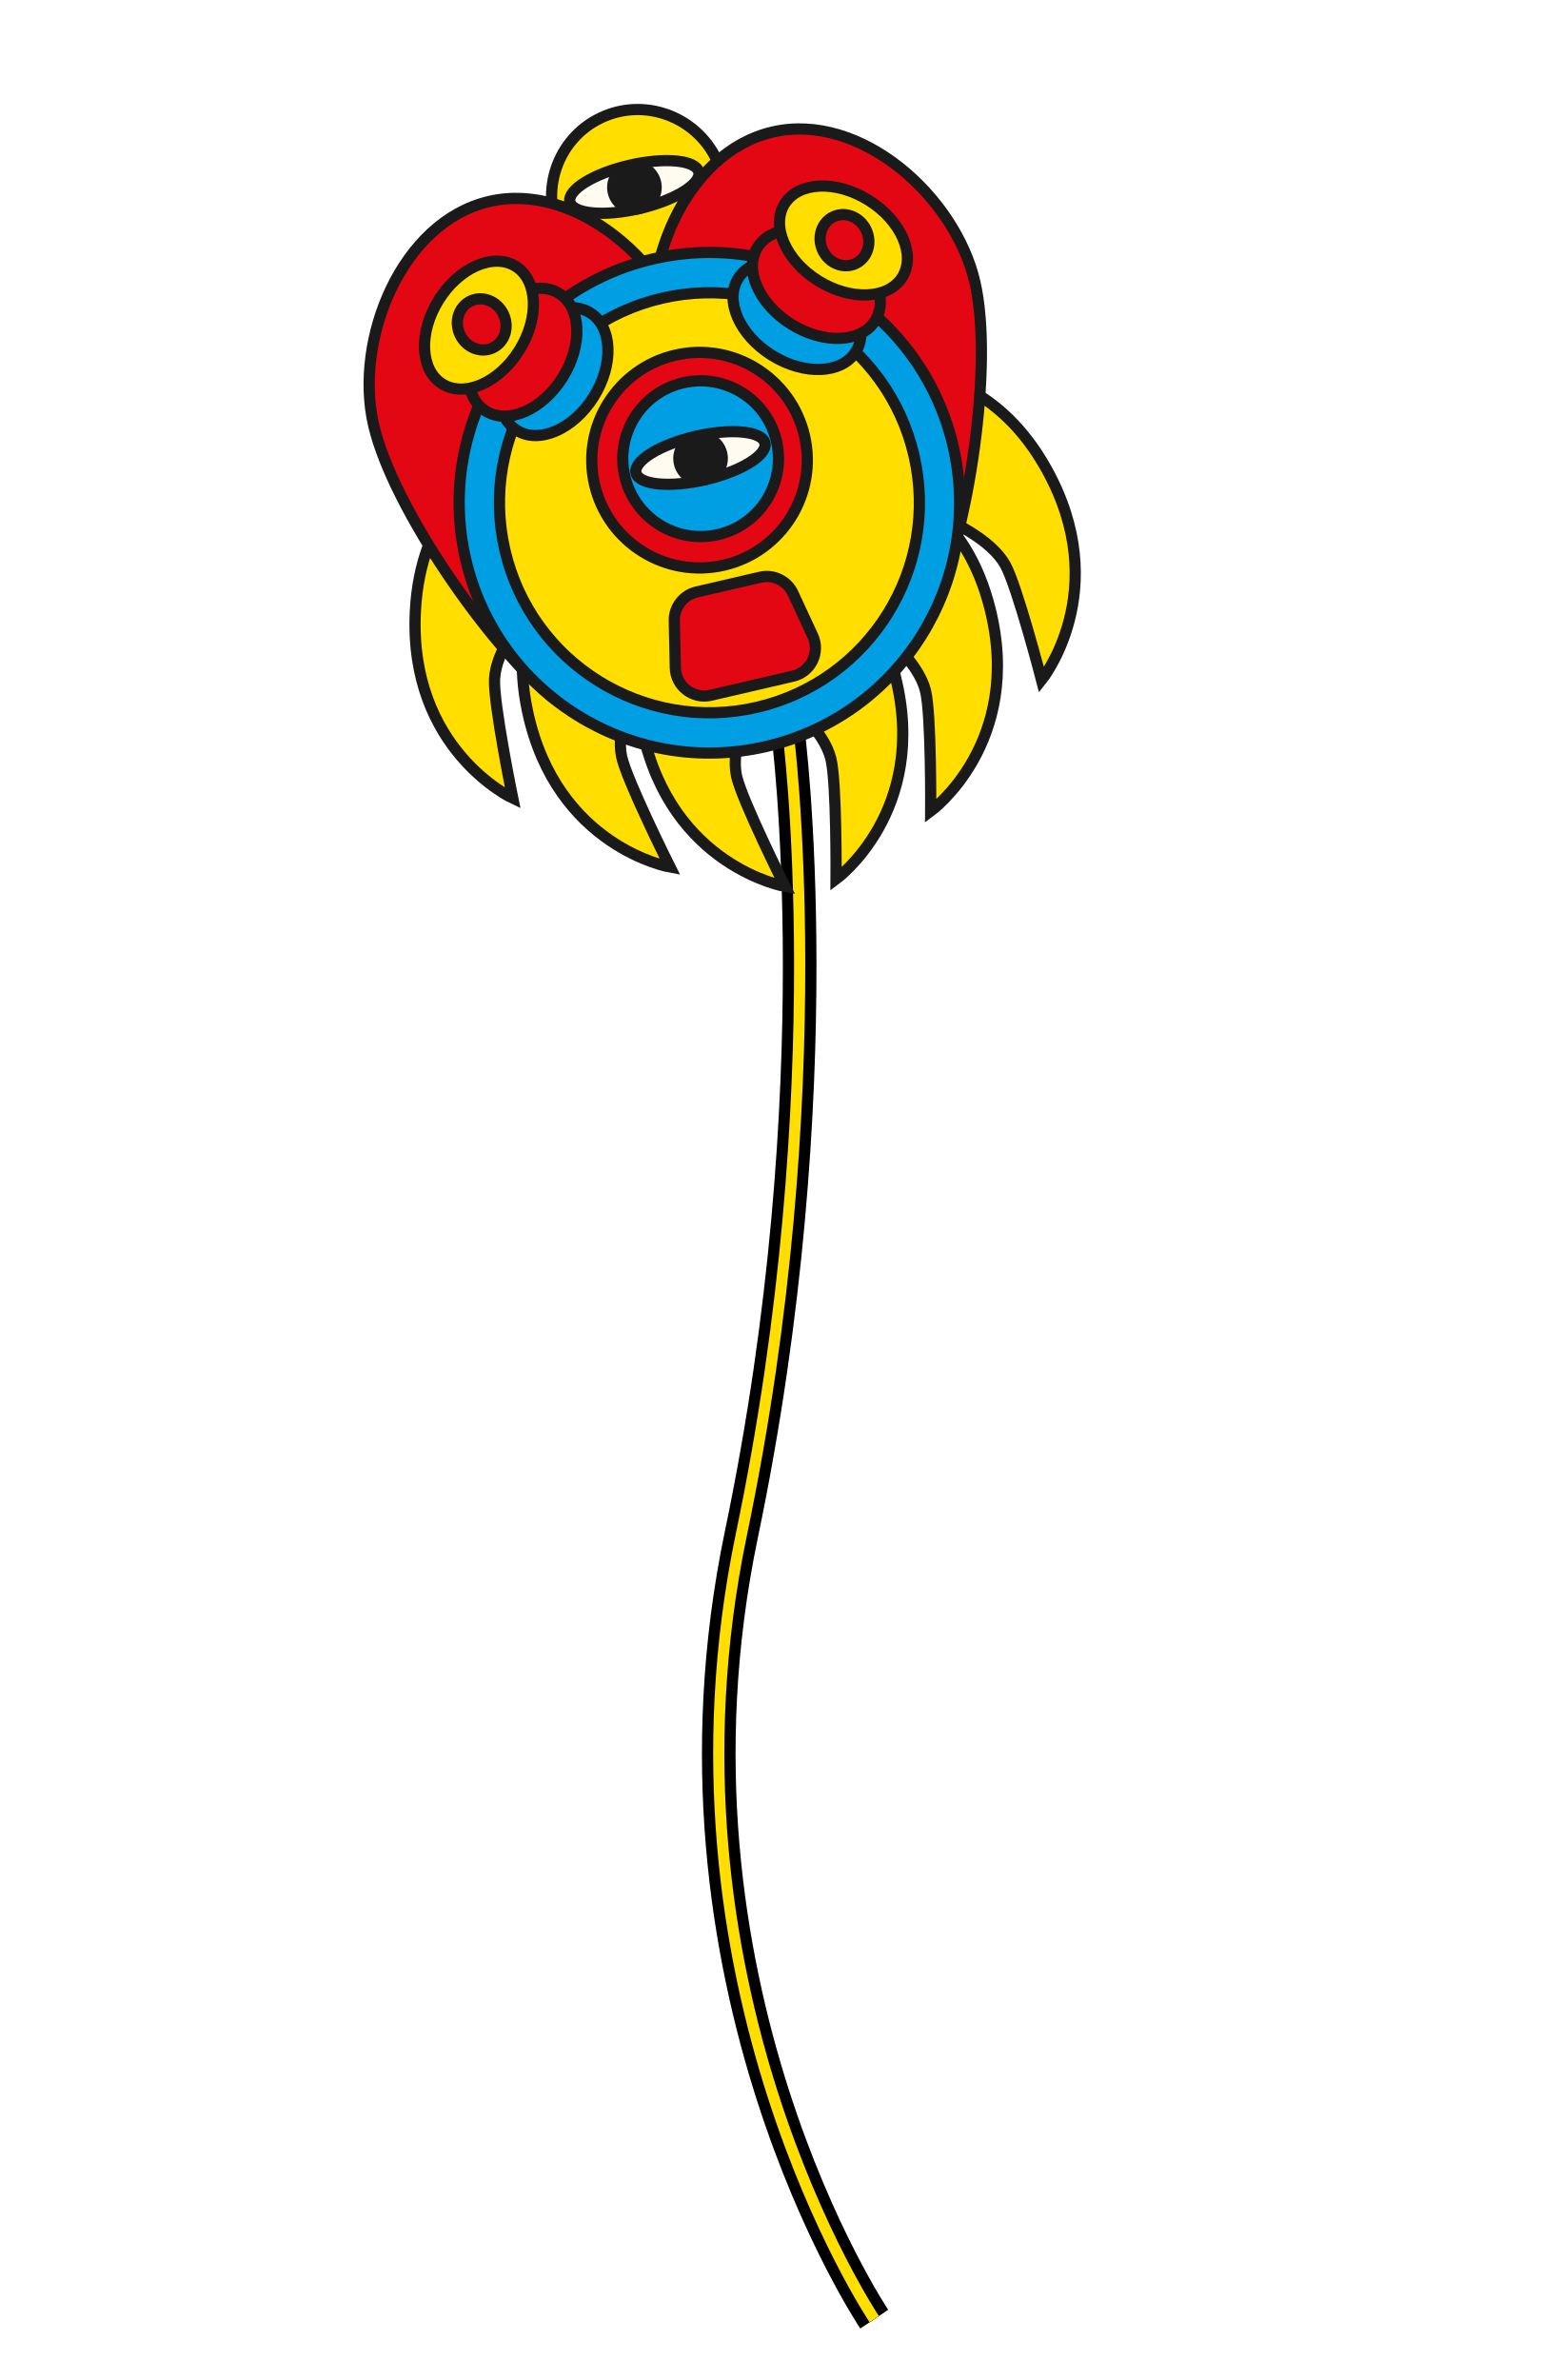
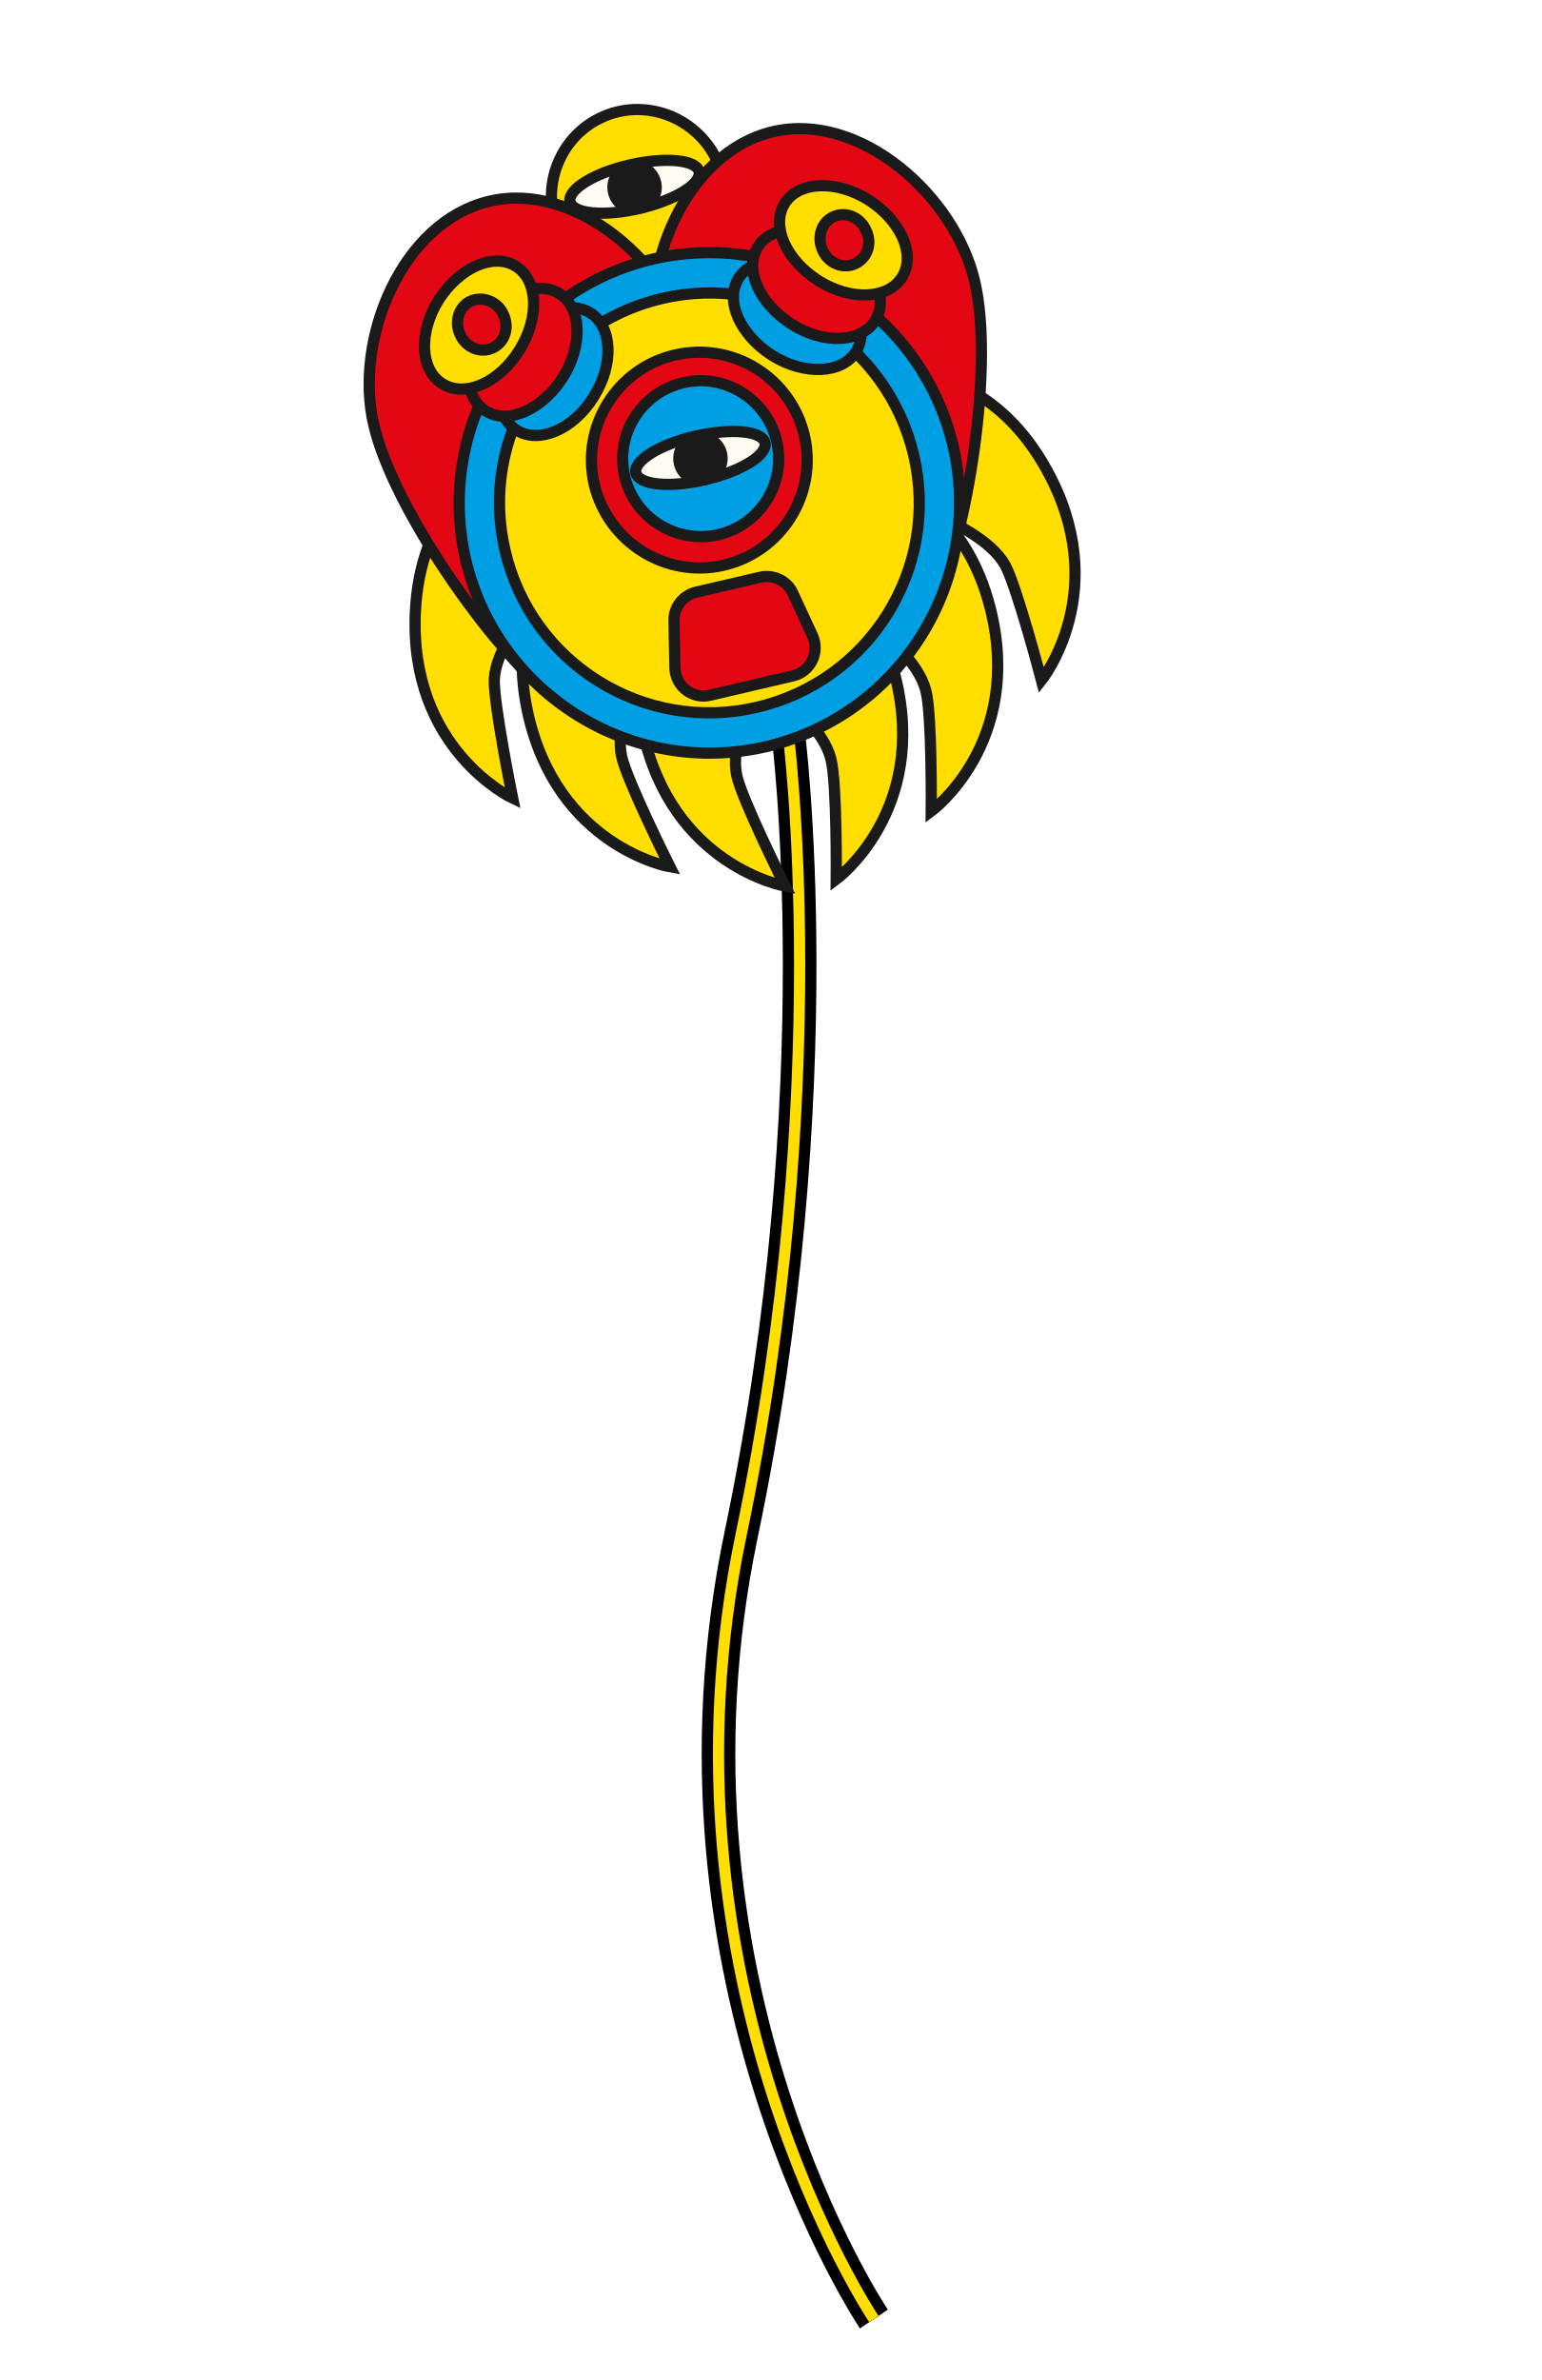
- <svg xmlns="http://www.w3.org/2000/svg" width="344" height="531" viewBox="0 0 344 531" fill="none">
-   <path d="M175.796 163.001C175.796 163.001 186.305 242.41 165.44 342.317C144.574 442.223 195.084 517.422 195.084 517.422" stroke="black" stroke-width="7.5" />
-   <path d="M175.796 163.001C175.796 163.001 186.305 242.41 165.44 342.317C144.574 442.223 195.084 517.422 195.084 517.422" stroke="black" stroke-width="2.5" />
-   <path d="M175.796 163.001C175.796 163.001 186.305 242.41 165.44 342.317C144.574 442.223 195.084 517.422 195.084 517.422" stroke="#FFDE00" stroke-width="2.5" />
-   <path d="M129.412 117.499C122.77 125.31 113.201 137.582 117.724 158.747C124.189 189.014 149.518 193.46 149.518 193.46C149.518 193.46 139.842 174.101 138.709 168.798C136.046 156.337 153.205 132.545 153.205 132.545L129.412 117.499Z" fill="#FFDE00" stroke="#1B1A1A" stroke-width="2.5" stroke-miterlimit="10" />
-   <path d="M114.654 99.52C106.217 105.346 93.798 114.723 92.688 136.337C91.1 167.246 114.415 178.096 114.415 178.096C114.415 178.096 110.079 156.893 110.357 151.477C111.01 138.752 133.742 120.212 133.742 120.212L114.654 99.52Z" fill="#FFDE00" stroke="#1B1A1A" stroke-width="2.5" stroke-miterlimit="10" />
-   <path d="M155.052 121.811C148.41 129.623 138.841 141.894 143.363 163.059C149.829 193.326 175.158 197.772 175.158 197.772C175.158 197.772 165.482 178.414 164.349 173.11C161.686 160.65 178.844 136.858 178.844 136.858L155.052 121.811Z" fill="#FFDE00" stroke="#1B1A1A" stroke-width="2.5" stroke-miterlimit="10" />
-   <path d="M192.254 103.934C201.658 108.02 215.656 114.819 220.922 135.811C228.454 165.831 207.675 180.983 207.675 180.983C207.675 180.983 207.831 159.341 206.512 154.081C203.412 141.722 177.525 127.925 177.525 127.925L192.254 103.934Z" fill="#FFDE00" stroke="#1B1A1A" stroke-width="2.5" stroke-miterlimit="10" />
-   <path d="M197.58 81.292C207.721 82.804 223.001 85.749 233.521 104.663C248.567 131.71 232.417 151.724 232.417 151.724C232.417 151.724 226.967 130.779 224.331 126.04C218.138 114.904 189.562 108.277 189.562 108.277L197.58 81.292Z" fill="#FFDE00" stroke="#1B1A1A" stroke-width="2.5" stroke-miterlimit="10" />
-   <path d="M171.138 119.103C180.542 123.189 194.539 129.988 199.805 150.98C207.338 181 186.559 196.152 186.559 196.152C186.559 196.152 186.715 174.51 185.396 169.25C182.295 156.891 156.409 143.094 156.409 143.094L171.138 119.103Z" fill="#FFDE00" stroke="#1B1A1A" stroke-width="2.5" stroke-miterlimit="10" />
-   <path d="M150.902 61.605C141.265 66.211 129.677 62.043 125.019 52.296C120.362 42.55 124.399 30.916 134.036 26.311C143.673 21.705 155.261 25.873 159.919 35.62C164.576 45.366 160.539 57 150.902 61.605Z" fill="#FFDE00" stroke="#1B1A1A" stroke-width="2.5" stroke-miterlimit="10" />
-   <path d="M146.586 79.337C150.945 98.106 172.786 128.937 186.304 139.943C193.626 145.907 204.628 143.352 208.574 134.773C215.858 118.936 221.881 81.635 217.523 62.866C213.094 43.804 191.97 24.907 172.383 29.456C152.796 34.004 142.16 60.275 146.586 79.337Z" fill="#E30613" stroke="#1B1A1A" stroke-width="2.5" stroke-miterlimit="10" />
-   <path d="M83.368 94.831C87.726 113.6 109.568 144.431 123.086 155.437C130.408 161.401 141.41 158.846 145.355 150.267C152.64 134.429 158.662 97.129 154.304 78.36C149.876 59.298 128.752 40.401 109.165 44.949C89.578 49.497 78.942 75.768 83.368 94.831Z" fill="#E30613" stroke="#1B1A1A" stroke-width="2.5" stroke-miterlimit="10" />
-   <path d="M170.932 166.555C200.966 159.581 219.661 129.579 212.686 99.543C205.712 69.506 175.71 50.81 145.676 57.784C115.641 64.758 96.947 94.761 103.921 124.797C110.895 154.834 140.897 173.529 170.932 166.555Z" fill="#009FE3" stroke="#1B1A1A" stroke-width="2.5" stroke-miterlimit="10" />
-   <path d="M168.9 157.804C194.101 151.952 209.788 126.777 203.936 101.574C198.084 76.371 172.909 60.684 147.708 66.536C122.506 72.387 106.82 97.562 112.672 122.765C118.524 147.968 143.698 163.656 168.9 157.804Z" fill="#FFDE00" stroke="#1B1A1A" stroke-width="2.5" stroke-miterlimit="10" />
-   <path d="M132.501 88.506C137.016 81.259 136.653 72.876 131.689 69.783C126.725 66.69 119.041 70.057 114.525 77.304C110.01 84.551 110.373 92.933 115.337 96.027C120.301 99.12 127.985 95.752 132.501 88.506Z" fill="#009FE3" stroke="#1B1A1A" stroke-width="2.5" stroke-miterlimit="10" />
-   <path d="M125.563 84.186C130.079 76.939 129.715 68.557 124.751 65.463C119.788 62.37 112.103 65.737 107.588 72.984C103.072 80.231 103.436 88.614 108.399 91.707C113.363 94.8 121.048 91.433 125.563 84.186Z" fill="#E30613" stroke="#1B1A1A" stroke-width="2.5" stroke-miterlimit="10" />
-   <path d="M115.868 78.141C120.383 70.894 120.02 62.512 115.056 59.419C110.092 56.325 102.408 59.693 97.892 66.94C93.377 74.187 93.74 82.569 98.704 85.662C103.668 88.755 111.352 85.388 115.868 78.141Z" fill="#FFDE00" stroke="#1B1A1A" stroke-width="2.5" stroke-miterlimit="10" />
-   <path d="M190.965 78.466C194.058 73.502 190.69 65.817 183.444 61.302C176.197 56.786 167.815 57.149 164.722 62.113C161.629 67.077 164.996 74.762 172.243 79.278C179.49 83.793 187.872 83.43 190.965 78.466Z" fill="#009FE3" stroke="#1B1A1A" stroke-width="2.5" stroke-miterlimit="10" />
-   <path d="M195.288 71.532C198.381 66.568 195.014 58.883 187.767 54.367C180.52 49.852 172.138 50.215 169.045 55.179C165.952 60.142 169.32 67.827 176.566 72.343C183.813 76.859 192.195 76.496 195.288 71.532Z" fill="#E30613" stroke="#1B1A1A" stroke-width="2.5" stroke-miterlimit="10" />
-   <path d="M201.329 61.833C204.422 56.869 201.055 49.184 193.808 44.668C186.561 40.152 178.179 40.516 175.086 45.48C171.993 50.444 175.36 58.128 182.607 62.644C189.854 67.16 198.236 66.797 201.329 61.833Z" fill="#FFDE00" stroke="#1B1A1A" stroke-width="2.5" stroke-miterlimit="10" />
-   <path d="M169.635 128.783L155.452 132.076C152.478 132.767 150.397 135.446 150.461 138.499L150.691 148.977C150.78 153.069 154.612 156.045 158.6 155.119L176.963 150.855C180.95 149.929 183.075 145.57 181.355 141.857L176.945 132.35C175.658 129.581 172.608 128.092 169.635 128.783Z" fill="#E30613" stroke="#1B1A1A" stroke-width="2.5" stroke-miterlimit="10" />
-   <path d="M161.536 126.094C174.473 123.09 182.525 110.167 179.521 97.229C176.517 84.292 163.594 76.239 150.658 79.243C137.721 82.247 129.669 95.17 132.673 108.107C135.677 121.045 148.599 129.097 161.536 126.094Z" fill="#E30613" stroke="#1B1A1A" stroke-width="2.5" stroke-miterlimit="10" />
-   <path d="M160.27 119.257C169.615 117.087 175.432 107.752 173.262 98.405C171.092 89.059 161.757 83.242 152.411 85.412C143.065 87.582 137.248 96.918 139.418 106.264C141.588 115.61 150.924 121.427 160.27 119.257Z" fill="#009FE3" stroke="#1B1A1A" stroke-width="2.5" stroke-miterlimit="10" />
-   <path d="M157.427 107.015C165.368 105.171 171.303 101.512 170.683 98.843C170.063 96.174 163.123 95.504 155.182 97.348C147.241 99.192 141.306 102.851 141.926 105.52C142.545 108.19 149.486 108.859 157.427 107.015Z" fill="#FFFBF1" stroke="#1B1A1A" stroke-width="2.5" stroke-miterlimit="10" />
-   <path d="M142.67 46.542C150.611 44.699 156.546 41.04 155.927 38.37C155.307 35.701 148.367 35.032 140.426 36.876C132.484 38.72 126.549 42.379 127.169 45.048C127.789 47.717 134.729 48.386 142.67 46.542Z" fill="#FFFBF1" stroke="#1B1A1A" stroke-width="2.5" stroke-miterlimit="10" />
-   <path d="M157.424 107.003C160.032 106.397 161.655 103.792 161.049 101.184C160.444 98.576 157.839 96.952 155.231 97.558C152.623 98.163 150.999 100.769 151.605 103.377C152.211 105.985 154.816 107.608 157.424 107.003Z" fill="#1B1A1A" stroke="#1B1A1A" stroke-width="2.5" stroke-miterlimit="10" />
-   <path d="M142.667 46.53C145.275 45.925 146.898 43.319 146.293 40.711C145.687 38.103 143.082 36.48 140.474 37.085C137.866 37.691 136.243 40.296 136.848 42.904C137.454 45.512 140.059 47.136 142.667 46.53Z" fill="#1B1A1A" stroke="#1B1A1A" stroke-width="2.5" stroke-miterlimit="10" />
-   <path d="M109.989 77.597C107.319 78.873 104.038 77.572 102.661 74.69C101.284 71.808 102.333 68.438 105.003 67.162C107.673 65.886 110.954 67.188 112.33 70.07C113.707 72.951 112.659 76.321 109.989 77.597Z" fill="#E30613" stroke="#1B1A1A" stroke-width="2.5" stroke-miterlimit="10" />
-   <path d="M190.934 58.802C188.264 60.078 184.983 58.776 183.606 55.895C182.229 53.013 183.278 49.643 185.948 48.367C188.618 47.091 191.899 48.393 193.276 51.275C194.652 54.156 193.604 57.526 190.934 58.802Z" fill="#E30613" stroke="#1B1A1A" stroke-width="2.5" stroke-miterlimit="10" />
+ <svg xmlns="http://www.w3.org/2000/svg" version="1.1" id="Layer_1" x="0px" y="0px" viewBox="0 0 344 531" style="enable-background:new 0 0 344 531;" xml:space="preserve">
+   <style type="text/css">
+ 	.st0{fill:none;stroke:#000000;stroke-width:7.5;}
+ 	.st1{fill:none;stroke:#000000;stroke-width:2.5;}
+ 	.st2{fill:none;stroke:#FFDE00;stroke-width:2.5;}
+ 	.st3{fill:#FFDE00;stroke:#1B1A1A;stroke-width:2.5;stroke-miterlimit:10;}
+ 	.st4{fill:#E30613;stroke:#1B1A1A;stroke-width:2.5;stroke-miterlimit:10;}
+ 	.st5{fill:#009FE3;stroke:#1B1A1A;stroke-width:2.5;stroke-miterlimit:10;}
+ 	.st6{fill:#FFFBF1;stroke:#1B1A1A;stroke-width:2.5;stroke-miterlimit:10;}
+ 	.st7{fill:#1B1A1A;stroke:#1B1A1A;stroke-width:2.5;stroke-miterlimit:10;}
+ </style>
+   <path class="st0" d="M175.8,163c0,0,10.5,79.4-10.4,179.3c-20.9,99.9,29.6,175.1,29.6,175.1" />
+   <path class="st1" d="M175.8,163c0,0,10.5,79.4-10.4,179.3c-20.9,99.9,29.6,175.1,29.6,175.1" />
+   <path class="st2" d="M175.8,163c0,0,10.5,79.4-10.4,179.3c-20.9,99.9,29.6,175.1,29.6,175.1" />
+   <path class="st3" d="M129.4,117.5c-6.6,7.8-16.2,20.1-11.7,41.2c6.5,30.3,31.8,34.7,31.8,34.7s-9.7-19.4-10.8-24.7  c-2.7-12.5,14.5-36.3,14.5-36.3L129.4,117.5z" />
+   <path class="st3" d="M114.7,99.5c-8.4,5.8-20.9,15.2-22,36.8c-1.6,30.9,21.7,41.8,21.7,41.8s-4.3-21.2-4.1-26.6  c0.7-12.7,23.4-31.3,23.4-31.3L114.7,99.5z" />
+   <path class="st3" d="M155.1,121.8c-6.6,7.8-16.2,20.1-11.7,41.2c6.5,30.3,31.8,34.7,31.8,34.7s-9.7-19.4-10.8-24.7  c-2.7-12.5,14.5-36.3,14.5-36.3L155.1,121.8z" />
+   <path class="st3" d="M192.3,103.9c9.4,4.1,23.4,10.9,28.7,31.9c7.5,30-13.2,45.2-13.2,45.2s0.2-21.6-1.2-26.9  c-3.1-12.4-29-26.2-29-26.2L192.3,103.9z" />
+   <path class="st3" d="M197.6,81.3c10.1,1.5,25.4,4.5,35.9,23.4c15,27-1.1,47.1-1.1,47.1s-5.5-20.9-8.1-25.7  c-6.2-11.1-34.8-17.8-34.8-17.8L197.6,81.3z" />
+   <path class="st3" d="M171.1,119.1c9.4,4.1,23.4,10.9,28.7,31.9c7.5,30-13.2,45.2-13.2,45.2s0.2-21.6-1.2-26.9  c-3.1-12.4-29-26.2-29-26.2L171.1,119.1z" />
+   <path class="st3" d="M150.9,61.6c-9.6,4.6-21.2,0.4-25.9-9.3c-4.7-9.7-0.6-21.4,9-26c9.6-4.6,21.2-0.4,25.9,9.3  C164.6,45.4,160.5,57,150.9,61.6z" />
+   <path class="st4" d="M146.6,79.3c4.4,18.8,26.2,49.6,39.7,60.6c7.3,6,18.3,3.4,22.3-5.2c7.3-15.8,13.3-53.1,8.9-71.9  c-4.4-19.1-25.6-38-45.1-33.4S142.2,60.3,146.6,79.3z" />
+   <path class="st4" d="M83.4,94.8c4.4,18.8,26.2,49.6,39.7,60.6c7.3,6,18.3,3.4,22.3-5.2c7.3-15.8,13.3-53.1,8.9-71.9  c-4.4-19.1-25.6-38-45.1-33.4C89.6,49.5,78.9,75.8,83.4,94.8z" />
+   <path class="st5" d="M170.9,166.6c30-7,48.7-37,41.8-67c-7-30-37-48.7-67-41.8c-30,7-48.7,37-41.8,67  C110.9,154.8,140.9,173.5,170.9,166.6z" />
+   <path class="st3" d="M168.9,157.8c25.2-5.9,40.9-31,35-56.2c-5.9-25.2-31-40.9-56.2-35c-25.2,5.9-40.9,31-35,56.2  C118.5,148,143.7,163.7,168.9,157.8z" />
+   <path class="st5" d="M132.5,88.5c4.5-7.2,4.2-15.6-0.8-18.7c-5-3.1-12.6,0.3-17.2,7.5c-4.5,7.2-4.2,15.6,0.8,18.7  C120.3,99.1,128,95.8,132.5,88.5z" />
+   <path class="st4" d="M125.6,84.2c4.5-7.2,4.2-15.6-0.8-18.7c-5-3.1-12.6,0.3-17.2,7.5c-4.5,7.2-4.2,15.6,0.8,18.7  C113.4,94.8,121,91.4,125.6,84.2z" />
+   <path class="st3" d="M115.9,78.1c4.5-7.2,4.2-15.6-0.8-18.7s-12.6,0.3-17.2,7.5c-4.5,7.2-4.2,15.6,0.8,18.7  C103.7,88.8,111.4,85.4,115.9,78.1z" />
+   <path class="st5" d="M191,78.5c3.1-5-0.3-12.6-7.5-17.2c-7.2-4.5-15.6-4.2-18.7,0.8s0.3,12.6,7.5,17.2  C179.5,83.8,187.9,83.4,191,78.5z" />
+   <path class="st4" d="M195.3,71.5c3.1-5-0.3-12.6-7.5-17.2c-7.2-4.5-15.6-4.2-18.7,0.8s0.3,12.6,7.5,17.2  C183.8,76.9,192.2,76.5,195.3,71.5z" />
+   <path class="st3" d="M201.3,61.8c3.1-5-0.3-12.6-7.5-17.2c-7.2-4.5-15.6-4.2-18.7,0.8c-3.1,5,0.3,12.6,7.5,17.2  C189.9,67.2,198.2,66.8,201.3,61.8z" />
+   <path class="st4" d="M169.6,128.8l-14.2,3.3c-3,0.7-5.1,3.4-5,6.4l0.2,10.5c0.1,4.1,3.9,7.1,7.9,6.1l18.4-4.3c4-0.9,6.1-5.3,4.4-9  l-4.4-9.5C175.7,129.6,172.6,128.1,169.6,128.8z" />
+   <path class="st4" d="M161.5,126.1c12.9-3,21-15.9,18-28.9c-3-12.9-15.9-21-28.9-18c-12.9,3-21,15.9-18,28.9  C135.7,121,148.6,129.1,161.5,126.1z" />
+   <path class="st5" d="M160.3,119.3c9.3-2.2,15.2-11.5,13-20.9c-2.2-9.3-11.5-15.2-20.9-13c-9.3,2.2-15.2,11.5-13,20.9  C141.6,115.6,150.9,121.4,160.3,119.3z" />
+   <path class="st6" d="M157.4,107c7.9-1.8,13.9-5.5,13.3-8.2c-0.6-2.7-7.6-3.3-15.5-1.5c-7.9,1.8-13.9,5.5-13.3,8.2  C142.5,108.2,149.5,108.9,157.4,107z" />
+   <path class="st6" d="M142.7,46.5c7.9-1.8,13.9-5.5,13.3-8.2c-0.6-2.7-7.6-3.3-15.5-1.5c-7.9,1.8-13.9,5.5-13.3,8.2  C127.8,47.7,134.7,48.4,142.7,46.5z" />
+   <path class="st7" d="M157.4,107c2.6-0.6,4.2-3.2,3.6-5.8c-0.6-2.6-3.2-4.2-5.8-3.6c-2.6,0.6-4.2,3.2-3.6,5.8S154.8,107.6,157.4,107z  " />
+   <path class="st7" d="M142.7,46.5c2.6-0.6,4.2-3.2,3.6-5.8c-0.6-2.6-3.2-4.2-5.8-3.6c-2.6,0.6-4.2,3.2-3.6,5.8  C137.5,45.5,140.1,47.1,142.7,46.5z" />
+   <path class="st4" d="M110,77.6c-2.7,1.3-6,0-7.3-2.9c-1.4-2.9-0.3-6.3,2.3-7.5s6,0,7.3,2.9C113.7,73,112.7,76.3,110,77.6z" />
+   <path class="st4" d="M190.9,58.8c-2.7,1.3-6,0-7.3-2.9c-1.4-2.9-0.3-6.3,2.3-7.5c2.7-1.3,6,0,7.3,2.9  C194.7,54.2,193.6,57.5,190.9,58.8z" />
</svg>
